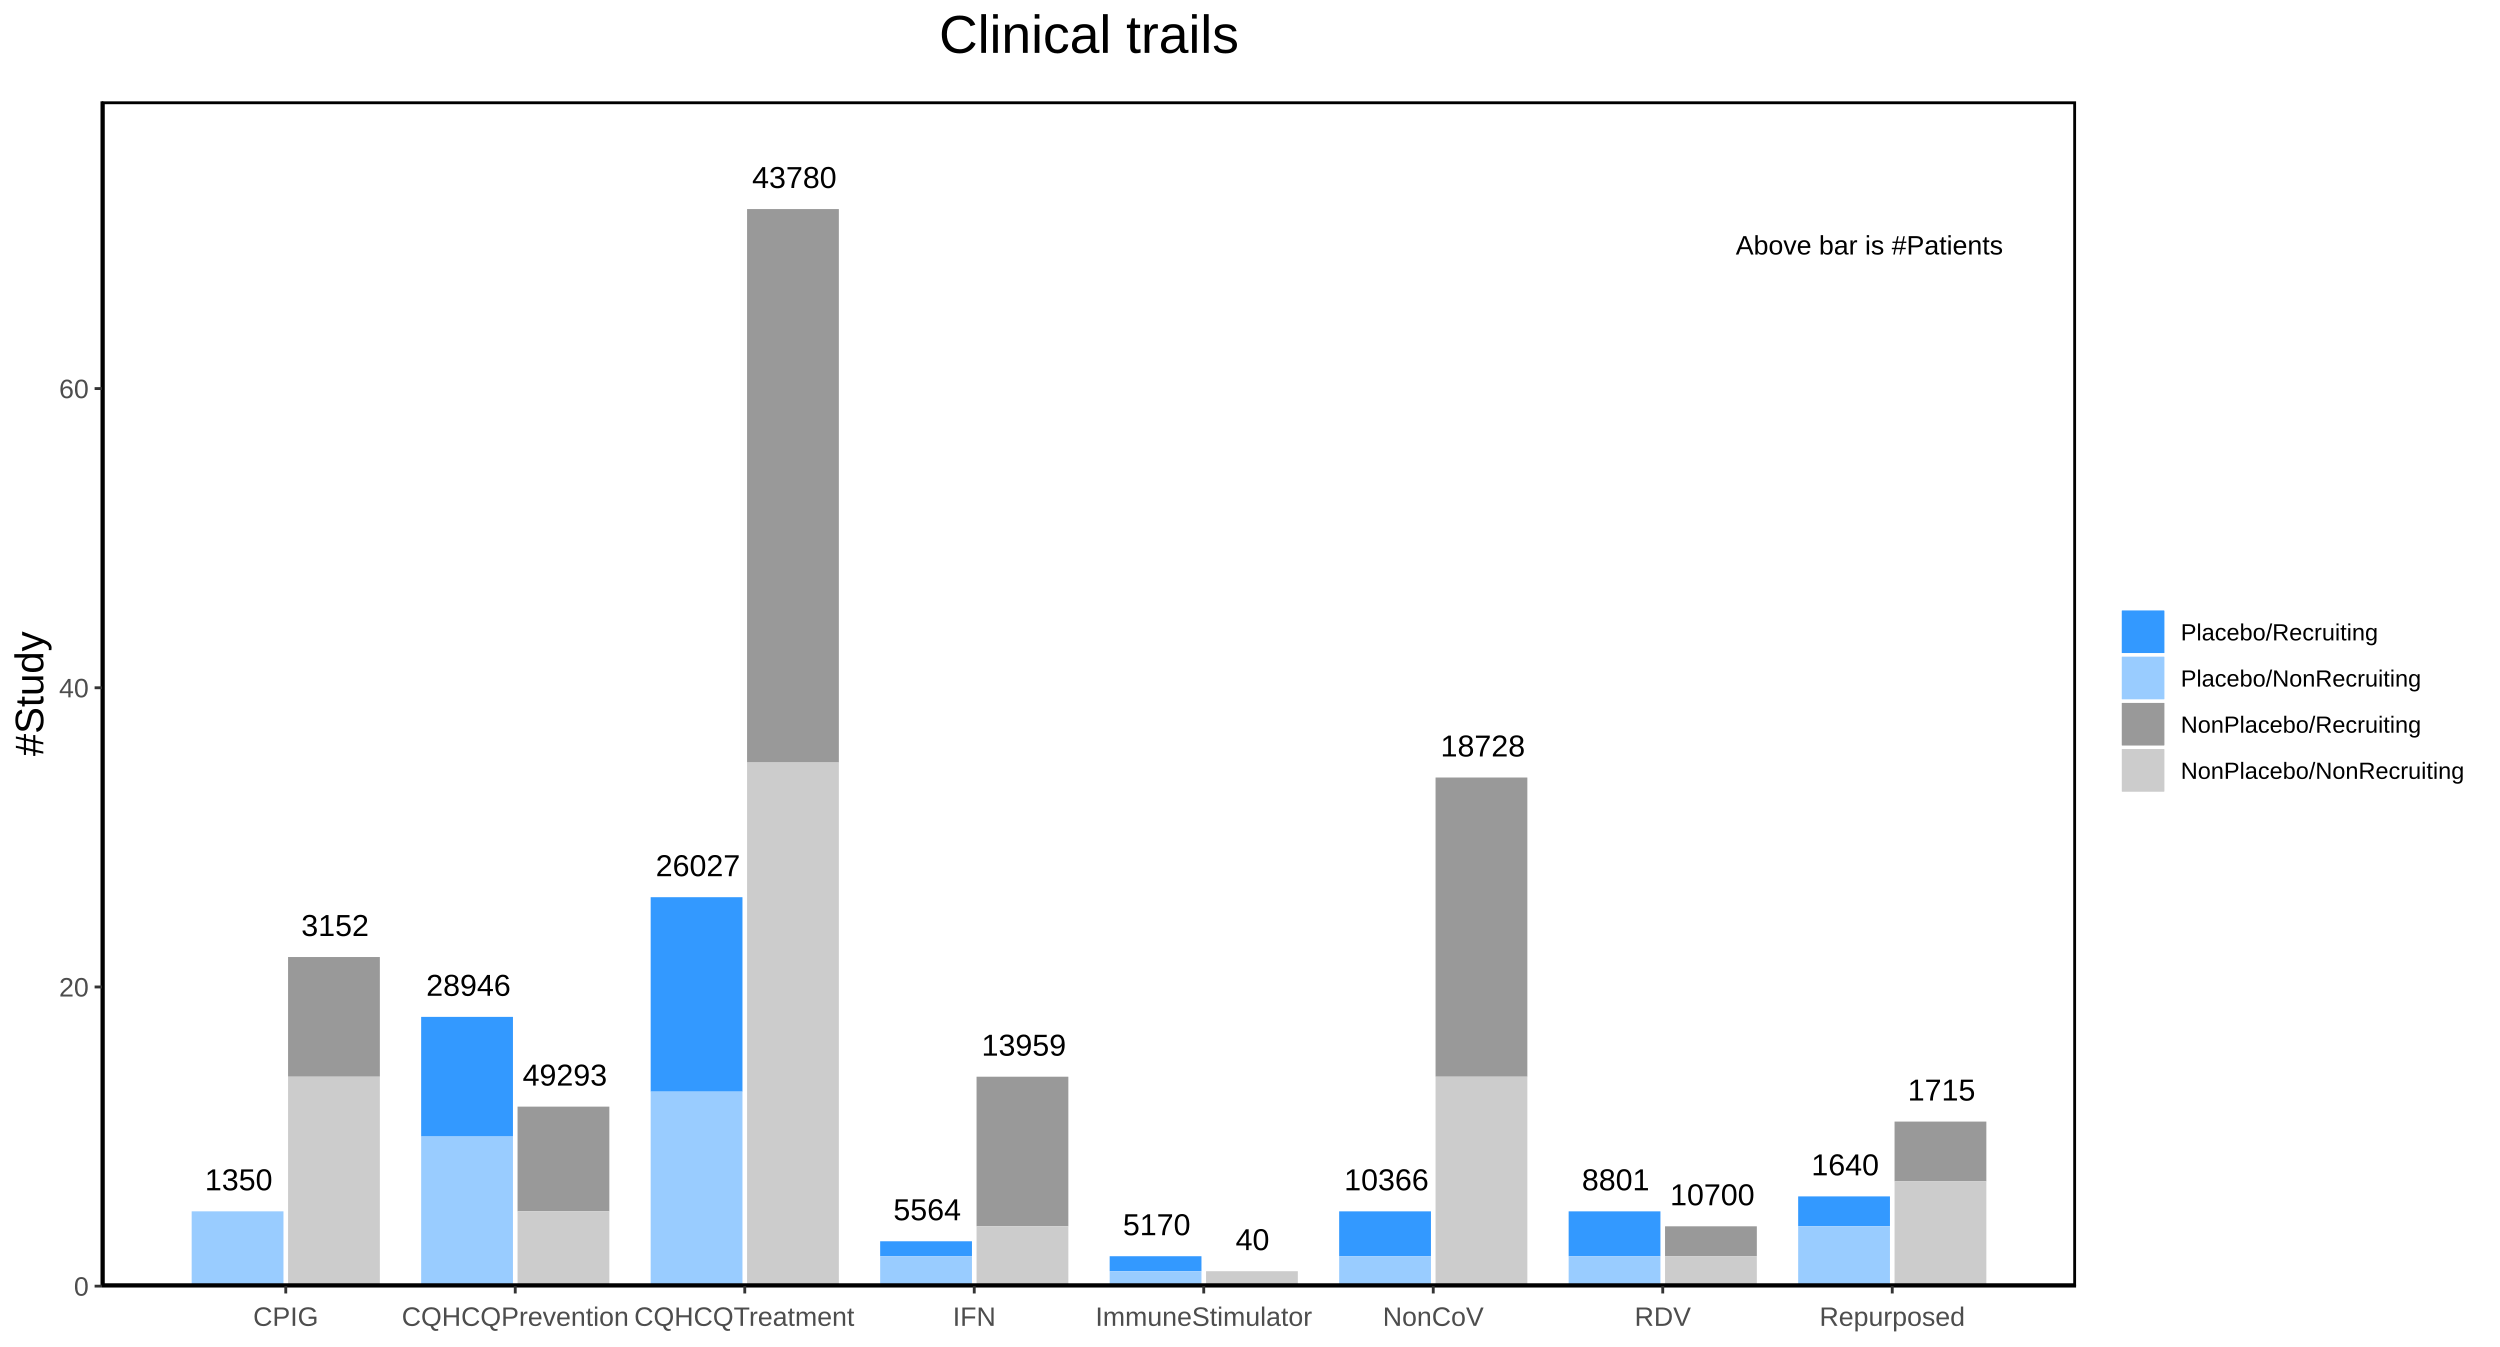
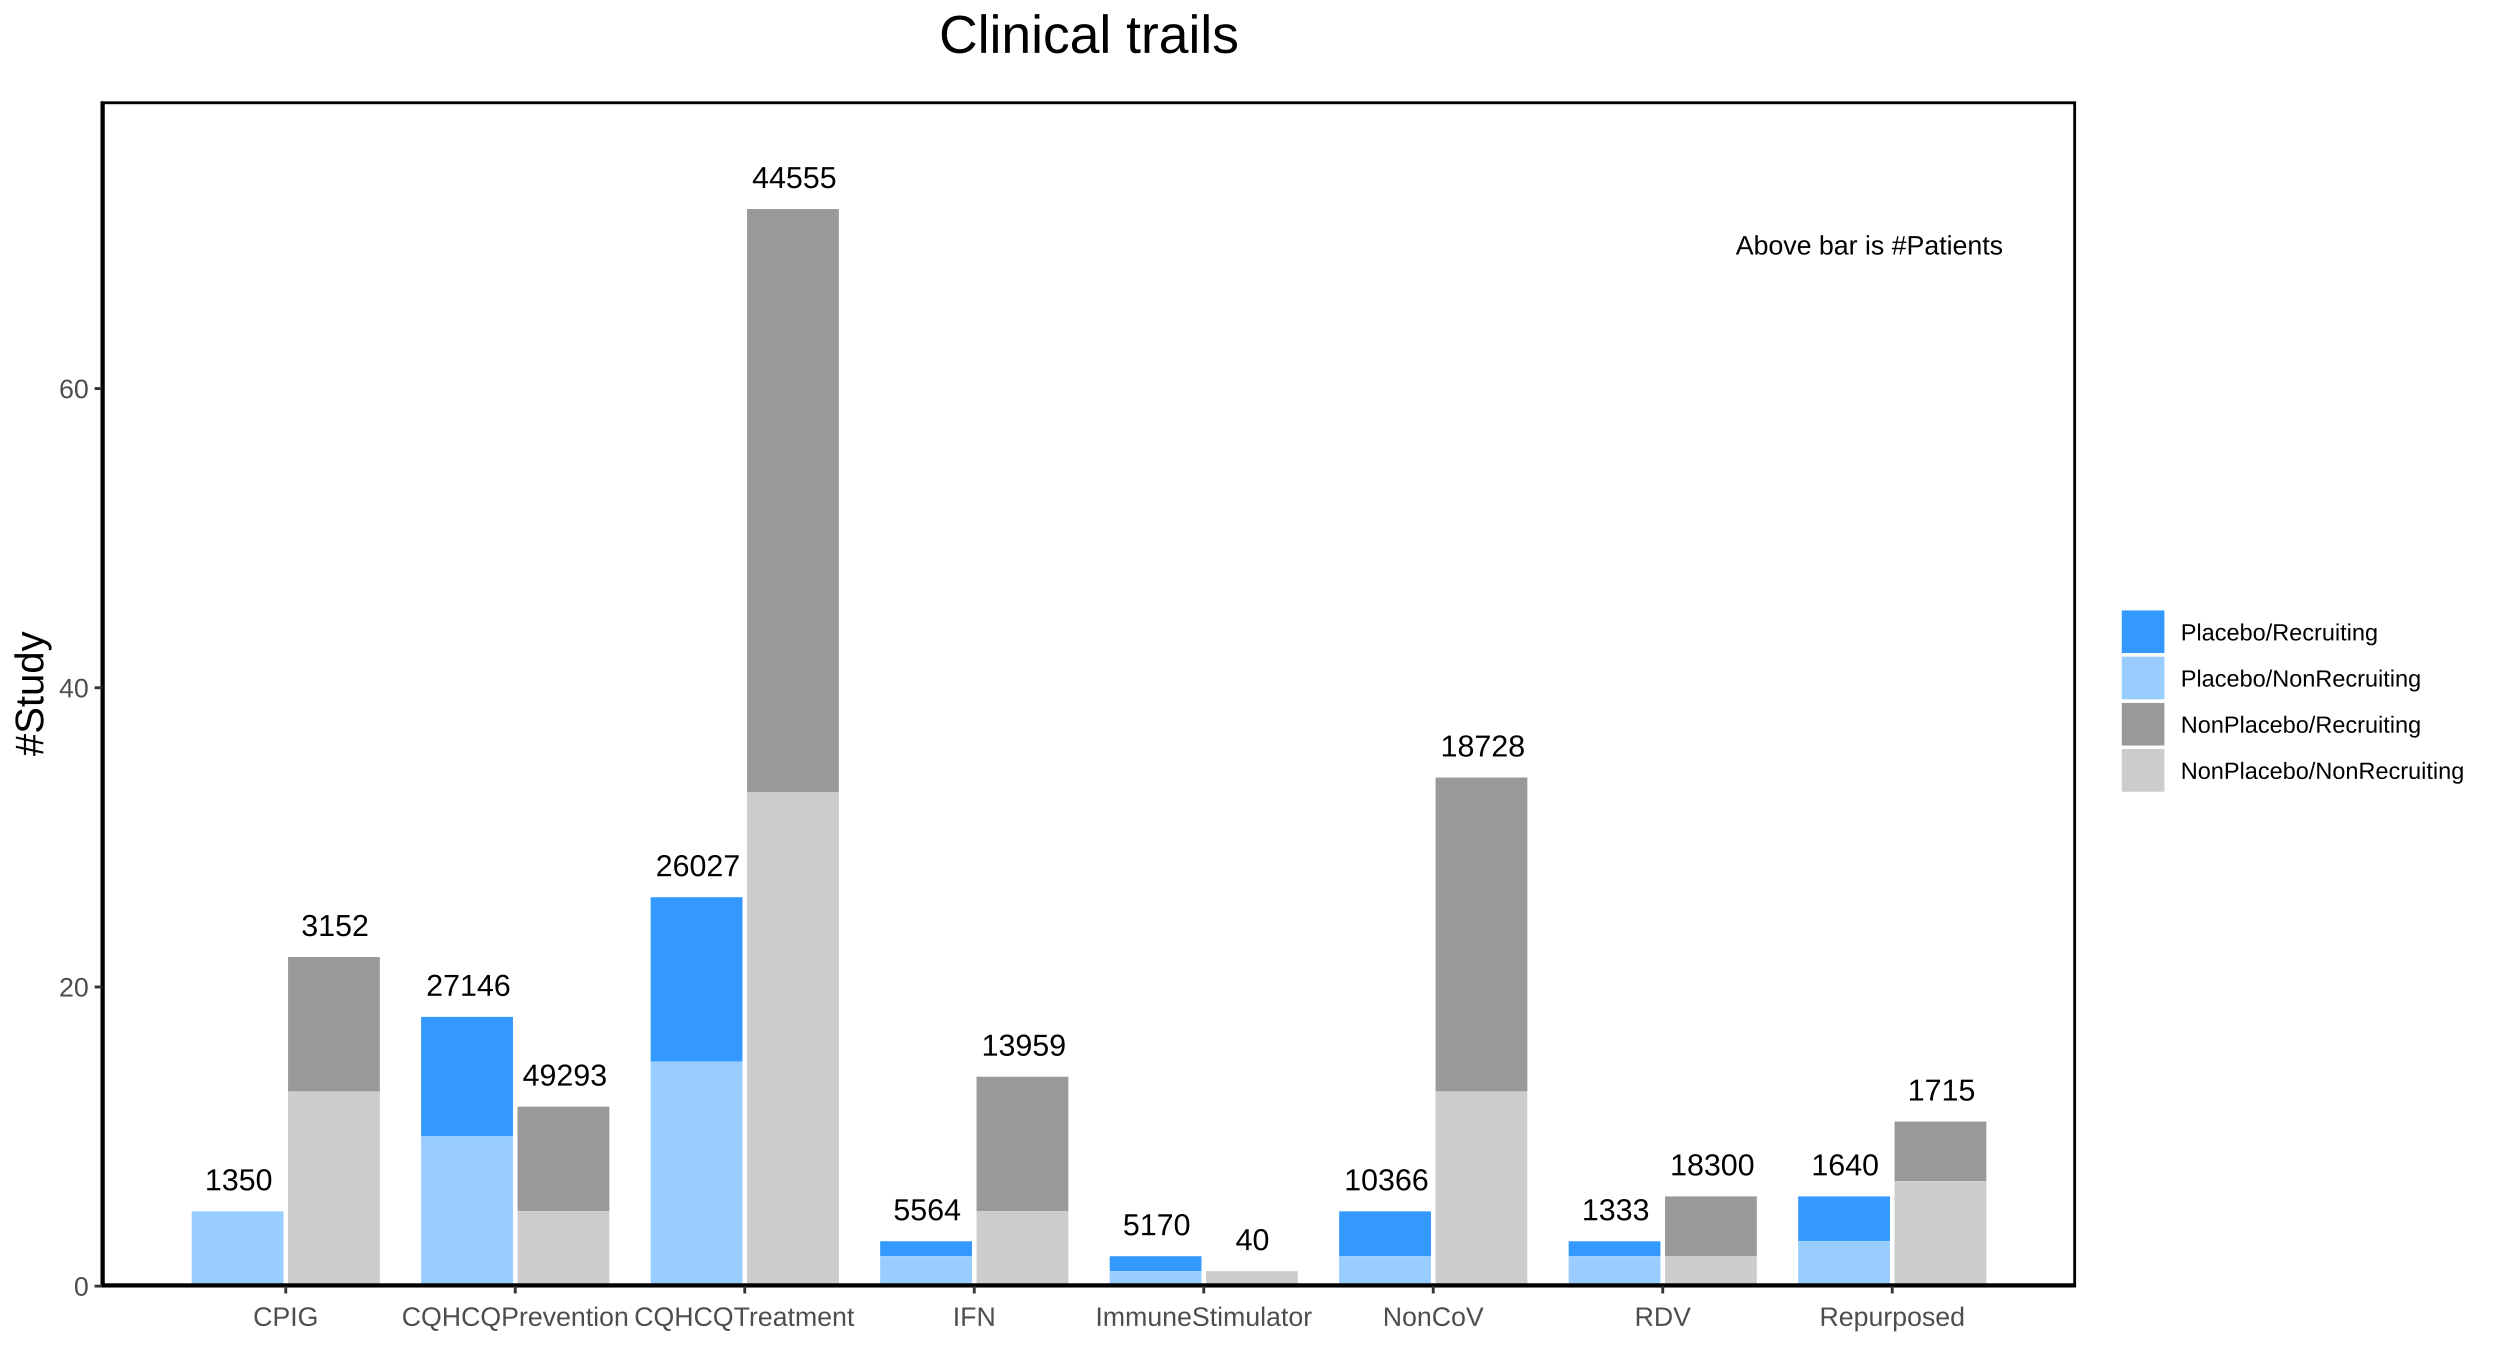
<svg xmlns="http://www.w3.org/2000/svg" viewBox="0 0 936.00 504.00">
  <defs>
    <style type="text/css">
    line, polyline, polygon, path, rect, circle {
      fill: none;
      stroke: #000000;
      stroke-linecap: round;
      stroke-linejoin: round;
      stroke-miterlimit: 10.00;
    }
  </style>
  </defs>
  <rect width="100%" height="100%" style="stroke: none; fill: #FFFFFF;" />
  <rect x="0.00" y="0.00" width="936.00" height="504.00" style="stroke-width: 1.07; stroke: #FFFFFF; fill: #FFFFFF;" />
  <defs>
    <clipPath id="cpMzguMTZ8Nzc3LjI4fDQ4MS41M3wzNy45NA==">
      <rect x="38.16" y="37.94" width="739.12" height="443.59" />
    </clipPath>
  </defs>
  <rect x="38.16" y="37.94" width="739.12" height="443.59" style="stroke-width: 1.07; stroke: none; fill: #FFFFFF;" clip-path="url(#cpMzguMTZ8Nzc3LjI4fDQ4MS41M3wzNy45NA==)" />
  <rect x="157.68" y="380.72" width="34.37" height="44.81" style="stroke-width: 1.07; stroke: none; stroke-linecap: square; stroke-linejoin: miter; fill: #3399FF;" clip-path="url(#cpMzguMTZ8Nzc3LjI4fDQ4MS41M3wzNy45NA==)" />
-   <rect x="243.61" y="335.91" width="34.37" height="72.81" style="stroke-width: 1.07; stroke: none; stroke-linecap: square; stroke-linejoin: miter; fill: #3399FF;" clip-path="url(#cpMzguMTZ8Nzc3LjI4fDQ4MS41M3wzNy45NA==)" />
+   <rect x="243.61" y="335.91" width="34.37" height="61.61" style="stroke-width: 1.07; stroke: none; stroke-linecap: square; stroke-linejoin: miter; fill: #3399FF;" clip-path="url(#cpMzguMTZ8Nzc3LjI4fDQ4MS41M3wzNy45NA==)" />
  <rect x="329.53" y="464.73" width="34.37" height="5.60" style="stroke-width: 1.07; stroke: none; stroke-linecap: square; stroke-linejoin: miter; fill: #3399FF;" clip-path="url(#cpMzguMTZ8Nzc3LjI4fDQ4MS41M3wzNy45NA==)" />
  <rect x="415.46" y="470.33" width="34.37" height="5.60" style="stroke-width: 1.07; stroke: none; stroke-linecap: square; stroke-linejoin: miter; fill: #3399FF;" clip-path="url(#cpMzguMTZ8Nzc3LjI4fDQ4MS41M3wzNy45NA==)" />
  <rect x="501.38" y="453.53" width="34.37" height="16.80" style="stroke-width: 1.07; stroke: none; stroke-linecap: square; stroke-linejoin: miter; fill: #3399FF;" clip-path="url(#cpMzguMTZ8Nzc3LjI4fDQ4MS41M3wzNy45NA==)" />
-   <rect x="587.30" y="453.53" width="34.37" height="16.80" style="stroke-width: 1.07; stroke: none; stroke-linecap: square; stroke-linejoin: miter; fill: #3399FF;" clip-path="url(#cpMzguMTZ8Nzc3LjI4fDQ4MS41M3wzNy45NA==)" />
-   <rect x="673.23" y="447.93" width="34.37" height="11.20" style="stroke-width: 1.07; stroke: none; stroke-linecap: square; stroke-linejoin: miter; fill: #3399FF;" clip-path="url(#cpMzguMTZ8Nzc3LjI4fDQ4MS41M3wzNy45NA==)" />
+   <rect x="587.30" y="464.73" width="34.37" height="5.60" style="stroke-width: 1.07; stroke: none; stroke-linecap: square; stroke-linejoin: miter; fill: #3399FF;" clip-path="url(#cpMzguMTZ8Nzc3LjI4fDQ4MS41M3wzNy45NA==)" />
+   <rect x="673.23" y="447.93" width="34.37" height="16.80" style="stroke-width: 1.07; stroke: none; stroke-linecap: square; stroke-linejoin: miter; fill: #3399FF;" clip-path="url(#cpMzguMTZ8Nzc3LjI4fDQ4MS41M3wzNy45NA==)" />
  <rect x="71.76" y="453.53" width="34.37" height="28.00" style="stroke-width: 1.07; stroke: none; stroke-linecap: square; stroke-linejoin: miter; fill: #99CCFF;" clip-path="url(#cpMzguMTZ8Nzc3LjI4fDQ4MS41M3wzNy45NA==)" />
  <rect x="157.68" y="425.52" width="34.37" height="56.01" style="stroke-width: 1.07; stroke: none; stroke-linecap: square; stroke-linejoin: miter; fill: #99CCFF;" clip-path="url(#cpMzguMTZ8Nzc3LjI4fDQ4MS41M3wzNy45NA==)" />
-   <rect x="243.61" y="408.72" width="34.37" height="72.81" style="stroke-width: 1.07; stroke: none; stroke-linecap: square; stroke-linejoin: miter; fill: #99CCFF;" clip-path="url(#cpMzguMTZ8Nzc3LjI4fDQ4MS41M3wzNy45NA==)" />
+   <rect x="243.61" y="397.52" width="34.37" height="84.01" style="stroke-width: 1.07; stroke: none; stroke-linecap: square; stroke-linejoin: miter; fill: #99CCFF;" clip-path="url(#cpMzguMTZ8Nzc3LjI4fDQ4MS41M3wzNy45NA==)" />
  <rect x="329.53" y="470.33" width="34.37" height="11.20" style="stroke-width: 1.07; stroke: none; stroke-linecap: square; stroke-linejoin: miter; fill: #99CCFF;" clip-path="url(#cpMzguMTZ8Nzc3LjI4fDQ4MS41M3wzNy45NA==)" />
  <rect x="415.46" y="475.93" width="34.37" height="5.60" style="stroke-width: 1.07; stroke: none; stroke-linecap: square; stroke-linejoin: miter; fill: #99CCFF;" clip-path="url(#cpMzguMTZ8Nzc3LjI4fDQ4MS41M3wzNy45NA==)" />
  <rect x="501.38" y="470.33" width="34.37" height="11.20" style="stroke-width: 1.07; stroke: none; stroke-linecap: square; stroke-linejoin: miter; fill: #99CCFF;" clip-path="url(#cpMzguMTZ8Nzc3LjI4fDQ4MS41M3wzNy45NA==)" />
  <rect x="587.30" y="470.33" width="34.37" height="11.20" style="stroke-width: 1.07; stroke: none; stroke-linecap: square; stroke-linejoin: miter; fill: #99CCFF;" clip-path="url(#cpMzguMTZ8Nzc3LjI4fDQ4MS41M3wzNy45NA==)" />
-   <rect x="673.23" y="459.13" width="34.37" height="22.40" style="stroke-width: 1.07; stroke: none; stroke-linecap: square; stroke-linejoin: miter; fill: #99CCFF;" clip-path="url(#cpMzguMTZ8Nzc3LjI4fDQ4MS41M3wzNy45NA==)" />
-   <rect x="107.85" y="358.31" width="34.37" height="44.81" style="stroke-width: 1.07; stroke: none; stroke-linecap: square; stroke-linejoin: miter; fill: #999999;" clip-path="url(#cpMzguMTZ8Nzc3LjI4fDQ4MS41M3wzNy45NA==)" />
+   <rect x="673.23" y="464.73" width="34.37" height="16.80" style="stroke-width: 1.07; stroke: none; stroke-linecap: square; stroke-linejoin: miter; fill: #99CCFF;" clip-path="url(#cpMzguMTZ8Nzc3LjI4fDQ4MS41M3wzNy45NA==)" />
+   <rect x="107.85" y="358.31" width="34.37" height="50.41" style="stroke-width: 1.07; stroke: none; stroke-linecap: square; stroke-linejoin: miter; fill: #999999;" clip-path="url(#cpMzguMTZ8Nzc3LjI4fDQ4MS41M3wzNy45NA==)" />
  <rect x="193.77" y="414.32" width="34.37" height="39.21" style="stroke-width: 1.07; stroke: none; stroke-linecap: square; stroke-linejoin: miter; fill: #999999;" clip-path="url(#cpMzguMTZ8Nzc3LjI4fDQ4MS41M3wzNy45NA==)" />
-   <rect x="279.70" y="78.27" width="34.37" height="207.23" style="stroke-width: 1.07; stroke: none; stroke-linecap: square; stroke-linejoin: miter; fill: #999999;" clip-path="url(#cpMzguMTZ8Nzc3LjI4fDQ4MS41M3wzNy45NA==)" />
-   <rect x="365.62" y="403.12" width="34.37" height="56.01" style="stroke-width: 1.07; stroke: none; stroke-linecap: square; stroke-linejoin: miter; fill: #999999;" clip-path="url(#cpMzguMTZ8Nzc3LjI4fDQ4MS41M3wzNy45NA==)" />
-   <rect x="537.47" y="291.10" width="34.37" height="112.02" style="stroke-width: 1.07; stroke: none; stroke-linecap: square; stroke-linejoin: miter; fill: #999999;" clip-path="url(#cpMzguMTZ8Nzc3LjI4fDQ4MS41M3wzNy45NA==)" />
-   <rect x="623.39" y="459.13" width="34.37" height="11.20" style="stroke-width: 1.07; stroke: none; stroke-linecap: square; stroke-linejoin: miter; fill: #999999;" clip-path="url(#cpMzguMTZ8Nzc3LjI4fDQ4MS41M3wzNy45NA==)" />
+   <rect x="279.70" y="78.27" width="34.37" height="218.44" style="stroke-width: 1.07; stroke: none; stroke-linecap: square; stroke-linejoin: miter; fill: #999999;" clip-path="url(#cpMzguMTZ8Nzc3LjI4fDQ4MS41M3wzNy45NA==)" />
+   <rect x="365.62" y="403.12" width="34.37" height="50.41" style="stroke-width: 1.07; stroke: none; stroke-linecap: square; stroke-linejoin: miter; fill: #999999;" clip-path="url(#cpMzguMTZ8Nzc3LjI4fDQ4MS41M3wzNy45NA==)" />
+   <rect x="537.47" y="291.10" width="34.37" height="117.62" style="stroke-width: 1.07; stroke: none; stroke-linecap: square; stroke-linejoin: miter; fill: #999999;" clip-path="url(#cpMzguMTZ8Nzc3LjI4fDQ4MS41M3wzNy45NA==)" />
+   <rect x="623.39" y="447.93" width="34.37" height="22.40" style="stroke-width: 1.07; stroke: none; stroke-linecap: square; stroke-linejoin: miter; fill: #999999;" clip-path="url(#cpMzguMTZ8Nzc3LjI4fDQ4MS41M3wzNy45NA==)" />
  <rect x="709.32" y="419.92" width="34.37" height="22.40" style="stroke-width: 1.07; stroke: none; stroke-linecap: square; stroke-linejoin: miter; fill: #999999;" clip-path="url(#cpMzguMTZ8Nzc3LjI4fDQ4MS41M3wzNy45NA==)" />
-   <rect x="107.85" y="403.12" width="34.37" height="78.41" style="stroke-width: 1.07; stroke: none; stroke-linecap: square; stroke-linejoin: miter; fill: #CCCCCC;" clip-path="url(#cpMzguMTZ8Nzc3LjI4fDQ4MS41M3wzNy45NA==)" />
+   <rect x="107.85" y="408.72" width="34.37" height="72.81" style="stroke-width: 1.07; stroke: none; stroke-linecap: square; stroke-linejoin: miter; fill: #CCCCCC;" clip-path="url(#cpMzguMTZ8Nzc3LjI4fDQ4MS41M3wzNy45NA==)" />
  <rect x="193.77" y="453.53" width="34.37" height="28.00" style="stroke-width: 1.07; stroke: none; stroke-linecap: square; stroke-linejoin: miter; fill: #CCCCCC;" clip-path="url(#cpMzguMTZ8Nzc3LjI4fDQ4MS41M3wzNy45NA==)" />
-   <rect x="279.70" y="285.50" width="34.37" height="196.03" style="stroke-width: 1.07; stroke: none; stroke-linecap: square; stroke-linejoin: miter; fill: #CCCCCC;" clip-path="url(#cpMzguMTZ8Nzc3LjI4fDQ4MS41M3wzNy45NA==)" />
-   <rect x="365.62" y="459.13" width="34.37" height="22.40" style="stroke-width: 1.07; stroke: none; stroke-linecap: square; stroke-linejoin: miter; fill: #CCCCCC;" clip-path="url(#cpMzguMTZ8Nzc3LjI4fDQ4MS41M3wzNy45NA==)" />
+   <rect x="279.70" y="296.70" width="34.37" height="184.83" style="stroke-width: 1.07; stroke: none; stroke-linecap: square; stroke-linejoin: miter; fill: #CCCCCC;" clip-path="url(#cpMzguMTZ8Nzc3LjI4fDQ4MS41M3wzNy45NA==)" />
+   <rect x="365.62" y="453.53" width="34.37" height="28.00" style="stroke-width: 1.07; stroke: none; stroke-linecap: square; stroke-linejoin: miter; fill: #CCCCCC;" clip-path="url(#cpMzguMTZ8Nzc3LjI4fDQ4MS41M3wzNy45NA==)" />
  <rect x="451.54" y="475.93" width="34.37" height="5.60" style="stroke-width: 1.07; stroke: none; stroke-linecap: square; stroke-linejoin: miter; fill: #CCCCCC;" clip-path="url(#cpMzguMTZ8Nzc3LjI4fDQ4MS41M3wzNy45NA==)" />
-   <rect x="537.47" y="403.12" width="34.37" height="78.41" style="stroke-width: 1.07; stroke: none; stroke-linecap: square; stroke-linejoin: miter; fill: #CCCCCC;" clip-path="url(#cpMzguMTZ8Nzc3LjI4fDQ4MS41M3wzNy45NA==)" />
+   <rect x="537.47" y="408.72" width="34.37" height="72.81" style="stroke-width: 1.07; stroke: none; stroke-linecap: square; stroke-linejoin: miter; fill: #CCCCCC;" clip-path="url(#cpMzguMTZ8Nzc3LjI4fDQ4MS41M3wzNy45NA==)" />
  <rect x="623.39" y="470.33" width="34.37" height="11.20" style="stroke-width: 1.07; stroke: none; stroke-linecap: square; stroke-linejoin: miter; fill: #CCCCCC;" clip-path="url(#cpMzguMTZ8Nzc3LjI4fDQ4MS41M3wzNy45NA==)" />
  <rect x="709.32" y="442.33" width="34.37" height="39.21" style="stroke-width: 1.07; stroke: none; stroke-linecap: square; stroke-linejoin: miter; fill: #CCCCCC;" clip-path="url(#cpMzguMTZ8Nzc3LjI4fDQ4MS41M3wzNy45NA==)" />
  <g clip-path="url(#cpMzguMTZ8Nzc3LjI4fDQ4MS41M3wzNy45NA==)">
    <text x="76.71" y="445.65" style="font-size: 11.38px; font-family: Arial;" textLength="24.47px" lengthAdjust="spacingAndGlyphs">1350</text>
  </g>
  <g clip-path="url(#cpMzguMTZ8Nzc3LjI4fDQ4MS41M3wzNy45NA==)">
-     <text x="159.57" y="372.84" style="font-size: 11.38px; font-family: Arial;" textLength="30.59px" lengthAdjust="spacingAndGlyphs">28946</text>
+     <text x="159.57" y="372.84" style="font-size: 11.38px; font-family: Arial;" textLength="30.59px" lengthAdjust="spacingAndGlyphs">27146</text>
  </g>
  <g clip-path="url(#cpMzguMTZ8Nzc3LjI4fDQ4MS41M3wzNy45NA==)">
    <text x="245.50" y="328.04" style="font-size: 11.38px; font-family: Arial;" textLength="30.59px" lengthAdjust="spacingAndGlyphs">26027</text>
  </g>
  <g clip-path="url(#cpMzguMTZ8Nzc3LjI4fDQ4MS41M3wzNy45NA==)">
    <text x="334.48" y="456.86" style="font-size: 11.38px; font-family: Arial;" textLength="24.47px" lengthAdjust="spacingAndGlyphs">5564</text>
  </g>
  <g clip-path="url(#cpMzguMTZ8Nzc3LjI4fDQ4MS41M3wzNy45NA==)">
    <text x="420.41" y="462.46" style="font-size: 11.38px; font-family: Arial;" textLength="24.47px" lengthAdjust="spacingAndGlyphs">5170</text>
  </g>
  <g clip-path="url(#cpMzguMTZ8Nzc3LjI4fDQ4MS41M3wzNy45NA==)">
    <text x="503.27" y="445.65" style="font-size: 11.38px; font-family: Arial;" textLength="30.59px" lengthAdjust="spacingAndGlyphs">10366</text>
  </g>
  <g clip-path="url(#cpMzguMTZ8Nzc3LjI4fDQ4MS41M3wzNy45NA==)">
-     <text x="592.25" y="445.65" style="font-size: 11.38px; font-family: Arial;" textLength="24.47px" lengthAdjust="spacingAndGlyphs">8801</text>
+     <text x="592.25" y="456.86" style="font-size: 11.38px; font-family: Arial;" textLength="24.47px" lengthAdjust="spacingAndGlyphs">1333</text>
  </g>
  <g clip-path="url(#cpMzguMTZ8Nzc3LjI4fDQ4MS41M3wzNy45NA==)">
    <text x="678.18" y="440.05" style="font-size: 11.38px; font-family: Arial;" textLength="24.47px" lengthAdjust="spacingAndGlyphs">1640</text>
  </g>
  <g clip-path="url(#cpMzguMTZ8Nzc3LjI4fDQ4MS41M3wzNy45NA==)">
    <text x="112.80" y="350.44" style="font-size: 11.38px; font-family: Arial;" textLength="24.47px" lengthAdjust="spacingAndGlyphs">3152</text>
  </g>
  <g clip-path="url(#cpMzguMTZ8Nzc3LjI4fDQ4MS41M3wzNy45NA==)">
    <text x="195.66" y="406.45" style="font-size: 11.38px; font-family: Arial;" textLength="30.59px" lengthAdjust="spacingAndGlyphs">49293</text>
  </g>
  <g clip-path="url(#cpMzguMTZ8Nzc3LjI4fDQ4MS41M3wzNy45NA==)">
-     <text x="281.59" y="70.39" style="font-size: 11.38px; font-family: Arial;" textLength="30.59px" lengthAdjust="spacingAndGlyphs">43780</text>
+     <text x="281.59" y="70.39" style="font-size: 11.38px; font-family: Arial;" textLength="30.59px" lengthAdjust="spacingAndGlyphs">44555</text>
  </g>
  <g clip-path="url(#cpMzguMTZ8Nzc3LjI4fDQ4MS41M3wzNy45NA==)">
    <text x="367.51" y="395.25" style="font-size: 11.38px; font-family: Arial;" textLength="30.59px" lengthAdjust="spacingAndGlyphs">13959</text>
  </g>
  <g clip-path="url(#cpMzguMTZ8Nzc3LjI4fDQ4MS41M3wzNy45NA==)">
    <text x="462.61" y="468.06" style="font-size: 11.38px; font-family: Arial;" textLength="12.24px" lengthAdjust="spacingAndGlyphs">40</text>
  </g>
  <g clip-path="url(#cpMzguMTZ8Nzc3LjI4fDQ4MS41M3wzNy45NA==)">
    <text x="539.36" y="283.23" style="font-size: 11.38px; font-family: Arial;" textLength="30.59px" lengthAdjust="spacingAndGlyphs">18728</text>
  </g>
  <g clip-path="url(#cpMzguMTZ8Nzc3LjI4fDQ4MS41M3wzNy45NA==)">
-     <text x="625.28" y="451.26" style="font-size: 11.38px; font-family: Arial;" textLength="30.59px" lengthAdjust="spacingAndGlyphs">10700</text>
+     <text x="625.28" y="440.05" style="font-size: 11.38px; font-family: Arial;" textLength="30.59px" lengthAdjust="spacingAndGlyphs">18300</text>
  </g>
  <g clip-path="url(#cpMzguMTZ8Nzc3LjI4fDQ4MS41M3wzNy45NA==)">
    <text x="714.26" y="412.05" style="font-size: 11.38px; font-family: Arial;" textLength="24.47px" lengthAdjust="spacingAndGlyphs">1715</text>
  </g>
  <g clip-path="url(#cpMzguMTZ8Nzc3LjI4fDQ4MS41M3wzNy45NA==)">
    <text x="649.88" y="95.29" style="font-size: 10.00px; font-family: Arial;" textLength="100.06px" lengthAdjust="spacingAndGlyphs">Above bar is #Patients</text>
  </g>
  <rect x="38.16" y="37.94" width="739.12" height="443.59" style="stroke-width: 2.13;" clip-path="url(#cpMzguMTZ8Nzc3LjI4fDQ4MS41M3wzNy45NA==)" />
  <defs>
    <clipPath id="cpMC4wMHw5MzYuMDB8NTA0LjAwfDAuMDA=">
      <rect x="0.00" y="0.00" width="936.00" height="504.00" />
    </clipPath>
  </defs>
  <polyline points="38.16,481.53 38.16,37.94 " style="stroke-width: 1.07; stroke-linecap: butt;" clip-path="url(#cpMC4wMHw5MzYuMDB8NTA0LjAwfDAuMDA=)" />
  <g clip-path="url(#cpMC4wMHw5MzYuMDB8NTA0LjAwfDAuMDA=)">
    <text x="27.67" y="485.11" style="font-size: 10.00px; fill: #4D4D4D; font-family: Arial;" textLength="5.56px" lengthAdjust="spacingAndGlyphs">0</text>
  </g>
  <g clip-path="url(#cpMC4wMHw5MzYuMDB8NTA0LjAwfDAuMDA=)">
    <text x="22.11" y="373.09" style="font-size: 10.00px; fill: #4D4D4D; font-family: Arial;" textLength="11.12px" lengthAdjust="spacingAndGlyphs">20</text>
  </g>
  <g clip-path="url(#cpMC4wMHw5MzYuMDB8NTA0LjAwfDAuMDA=)">
    <text x="22.11" y="261.08" style="font-size: 10.00px; fill: #4D4D4D; font-family: Arial;" textLength="11.12px" lengthAdjust="spacingAndGlyphs">40</text>
  </g>
  <g clip-path="url(#cpMC4wMHw5MzYuMDB8NTA0LjAwfDAuMDA=)">
    <text x="22.11" y="149.06" style="font-size: 10.00px; fill: #4D4D4D; font-family: Arial;" textLength="11.12px" lengthAdjust="spacingAndGlyphs">60</text>
  </g>
  <polyline points="35.42,481.53 38.16,481.53 " style="stroke-width: 1.07; stroke: #333333; stroke-linecap: butt;" clip-path="url(#cpMC4wMHw5MzYuMDB8NTA0LjAwfDAuMDA=)" />
  <polyline points="35.42,369.52 38.16,369.52 " style="stroke-width: 1.07; stroke: #333333; stroke-linecap: butt;" clip-path="url(#cpMC4wMHw5MzYuMDB8NTA0LjAwfDAuMDA=)" />
  <polyline points="35.42,257.50 38.16,257.50 " style="stroke-width: 1.07; stroke: #333333; stroke-linecap: butt;" clip-path="url(#cpMC4wMHw5MzYuMDB8NTA0LjAwfDAuMDA=)" />
  <polyline points="35.42,145.48 38.16,145.48 " style="stroke-width: 1.07; stroke: #333333; stroke-linecap: butt;" clip-path="url(#cpMC4wMHw5MzYuMDB8NTA0LjAwfDAuMDA=)" />
  <polyline points="38.16,481.53 777.28,481.53 " style="stroke-width: 1.07; stroke-linecap: butt;" clip-path="url(#cpMC4wMHw5MzYuMDB8NTA0LjAwfDAuMDA=)" />
  <polyline points="106.99,484.27 106.99,481.53 " style="stroke-width: 1.07; stroke: #333333; stroke-linecap: butt;" clip-path="url(#cpMC4wMHw5MzYuMDB8NTA0LjAwfDAuMDA=)" />
  <polyline points="192.91,484.27 192.91,481.53 " style="stroke-width: 1.07; stroke: #333333; stroke-linecap: butt;" clip-path="url(#cpMC4wMHw5MzYuMDB8NTA0LjAwfDAuMDA=)" />
  <polyline points="278.84,484.27 278.84,481.53 " style="stroke-width: 1.07; stroke: #333333; stroke-linecap: butt;" clip-path="url(#cpMC4wMHw5MzYuMDB8NTA0LjAwfDAuMDA=)" />
  <polyline points="364.76,484.27 364.76,481.53 " style="stroke-width: 1.07; stroke: #333333; stroke-linecap: butt;" clip-path="url(#cpMC4wMHw5MzYuMDB8NTA0LjAwfDAuMDA=)" />
  <polyline points="450.68,484.27 450.68,481.53 " style="stroke-width: 1.07; stroke: #333333; stroke-linecap: butt;" clip-path="url(#cpMC4wMHw5MzYuMDB8NTA0LjAwfDAuMDA=)" />
  <polyline points="536.61,484.27 536.61,481.53 " style="stroke-width: 1.07; stroke: #333333; stroke-linecap: butt;" clip-path="url(#cpMC4wMHw5MzYuMDB8NTA0LjAwfDAuMDA=)" />
  <polyline points="622.53,484.27 622.53,481.53 " style="stroke-width: 1.07; stroke: #333333; stroke-linecap: butt;" clip-path="url(#cpMC4wMHw5MzYuMDB8NTA0LjAwfDAuMDA=)" />
  <polyline points="708.46,484.27 708.46,481.53 " style="stroke-width: 1.07; stroke: #333333; stroke-linecap: butt;" clip-path="url(#cpMC4wMHw5MzYuMDB8NTA0LjAwfDAuMDA=)" />
  <g clip-path="url(#cpMC4wMHw5MzYuMDB8NTA0LjAwfDAuMDA=)">
    <text x="94.77" y="496.41" style="font-size: 10.00px; fill: #4D4D4D; font-family: Arial;" textLength="24.45px" lengthAdjust="spacingAndGlyphs">CPIG</text>
  </g>
  <g clip-path="url(#cpMC4wMHw5MzYuMDB8NTA0LjAwfDAuMDA=)">
    <text x="150.40" y="496.41" style="font-size: 10.00px; fill: #4D4D4D; font-family: Arial;" textLength="85.03px" lengthAdjust="spacingAndGlyphs">CQHCQPrevention</text>
  </g>
  <g clip-path="url(#cpMC4wMHw5MzYuMDB8NTA0LjAwfDAuMDA=)">
    <text x="237.44" y="496.41" style="font-size: 10.00px; fill: #4D4D4D; font-family: Arial;" textLength="82.79px" lengthAdjust="spacingAndGlyphs">CQHCQTreatment</text>
  </g>
  <g clip-path="url(#cpMC4wMHw5MzYuMDB8NTA0LjAwfDAuMDA=)">
    <text x="356.71" y="496.41" style="font-size: 10.00px; fill: #4D4D4D; font-family: Arial;" textLength="16.11px" lengthAdjust="spacingAndGlyphs">IFN</text>
  </g>
  <g clip-path="url(#cpMC4wMHw5MzYuMDB8NTA0LjAwfDAuMDA=)">
    <text x="410.12" y="496.41" style="font-size: 10.00px; fill: #4D4D4D; font-family: Arial;" textLength="81.14px" lengthAdjust="spacingAndGlyphs">ImmuneStimulator</text>
  </g>
  <g clip-path="url(#cpMC4wMHw5MzYuMDB8NTA0LjAwfDAuMDA=)">
    <text x="517.71" y="496.41" style="font-size: 10.00px; fill: #4D4D4D; font-family: Arial;" textLength="37.80px" lengthAdjust="spacingAndGlyphs">NonCoV</text>
  </g>
  <g clip-path="url(#cpMC4wMHw5MzYuMDB8NTA0LjAwfDAuMDA=)">
    <text x="611.98" y="496.41" style="font-size: 10.00px; fill: #4D4D4D; font-family: Arial;" textLength="21.11px" lengthAdjust="spacingAndGlyphs">RDV</text>
  </g>
  <g clip-path="url(#cpMC4wMHw5MzYuMDB8NTA0LjAwfDAuMDA=)">
    <text x="681.21" y="496.41" style="font-size: 10.00px; fill: #4D4D4D; font-family: Arial;" textLength="54.48px" lengthAdjust="spacingAndGlyphs">Repurposed</text>
  </g>
  <g clip-path="url(#cpMC4wMHw5MzYuMDB8NTA0LjAwfDAuMDA=)">
    <text transform="translate(16.21,283.09) rotate(-90)" style="font-size: 15.00px; font-family: Arial;" textLength="46.70px" lengthAdjust="spacingAndGlyphs">#Study</text>
  </g>
  <rect x="788.24" y="216.96" width="142.28" height="85.56" style="stroke-width: 1.07; stroke: none; fill: #FFFFFF;" clip-path="url(#cpMC4wMHw5MzYuMDB8NTA0LjAwfDAuMDA=)" />
  <rect x="794.43" y="228.63" width="15.86" height="15.86" style="stroke-width: 1.07; stroke: none; stroke-linecap: square; stroke-linejoin: miter; fill: #3399FF;" clip-path="url(#cpMC4wMHw5MzYuMDB8NTA0LjAwfDAuMDA=)" />
  <rect x="794.43" y="228.63" width="15.86" height="15.86" style="stroke-width: 1.07; stroke: none; stroke-linecap: square; stroke-linejoin: miter; fill: #3399FF;" clip-path="url(#cpMC4wMHw5MzYuMDB8NTA0LjAwfDAuMDA=)" />
  <rect x="794.43" y="245.91" width="15.86" height="15.86" style="stroke-width: 1.07; stroke: none; stroke-linecap: square; stroke-linejoin: miter; fill: #99CCFF;" clip-path="url(#cpMC4wMHw5MzYuMDB8NTA0LjAwfDAuMDA=)" />
  <rect x="794.43" y="245.91" width="15.86" height="15.86" style="stroke-width: 1.07; stroke: none; stroke-linecap: square; stroke-linejoin: miter; fill: #99CCFF;" clip-path="url(#cpMC4wMHw5MzYuMDB8NTA0LjAwfDAuMDA=)" />
  <rect x="794.43" y="263.19" width="15.86" height="15.86" style="stroke-width: 1.07; stroke: none; stroke-linecap: square; stroke-linejoin: miter; fill: #999999;" clip-path="url(#cpMC4wMHw5MzYuMDB8NTA0LjAwfDAuMDA=)" />
  <rect x="794.43" y="263.19" width="15.86" height="15.86" style="stroke-width: 1.07; stroke: none; stroke-linecap: square; stroke-linejoin: miter; fill: #999999;" clip-path="url(#cpMC4wMHw5MzYuMDB8NTA0LjAwfDAuMDA=)" />
  <rect x="794.43" y="280.47" width="15.86" height="15.86" style="stroke-width: 1.07; stroke: none; stroke-linecap: square; stroke-linejoin: miter; fill: #CCCCCC;" clip-path="url(#cpMC4wMHw5MzYuMDB8NTA0LjAwfDAuMDA=)" />
  <rect x="794.43" y="280.47" width="15.86" height="15.86" style="stroke-width: 1.07; stroke: none; stroke-linecap: square; stroke-linejoin: miter; fill: #CCCCCC;" clip-path="url(#cpMC4wMHw5MzYuMDB8NTA0LjAwfDAuMDA=)" />
  <g clip-path="url(#cpMC4wMHw5MzYuMDB8NTA0LjAwfDAuMDA=)">
    <text x="816.48" y="239.78" style="font-size: 8.80px; font-family: Arial;" textLength="75.54px" lengthAdjust="spacingAndGlyphs">Placebo/Recruiting</text>
  </g>
  <g clip-path="url(#cpMC4wMHw5MzYuMDB8NTA0LjAwfDAuMDA=)">
    <text x="816.48" y="257.06" style="font-size: 8.80px; font-family: Arial;" textLength="92.05px" lengthAdjust="spacingAndGlyphs">Placebo/NonRecruiting</text>
  </g>
  <g clip-path="url(#cpMC4wMHw5MzYuMDB8NTA0LjAwfDAuMDA=)">
    <text x="816.48" y="274.34" style="font-size: 8.80px; font-family: Arial;" textLength="92.05px" lengthAdjust="spacingAndGlyphs">NonPlacebo/Recruiting</text>
  </g>
  <g clip-path="url(#cpMC4wMHw5MzYuMDB8NTA0LjAwfDAuMDA=)">
    <text x="816.48" y="291.62" style="font-size: 8.80px; font-family: Arial;" textLength="108.56px" lengthAdjust="spacingAndGlyphs">NonPlacebo/NonRecruiting</text>
  </g>
  <g clip-path="url(#cpMC4wMHw5MzYuMDB8NTA0LjAwfDAuMDA=)">
    <text x="351.60" y="19.79" style="font-size: 20.00px; font-family: Arial;" textLength="112.25px" lengthAdjust="spacingAndGlyphs">Clinical trails</text>
  </g>
</svg>
